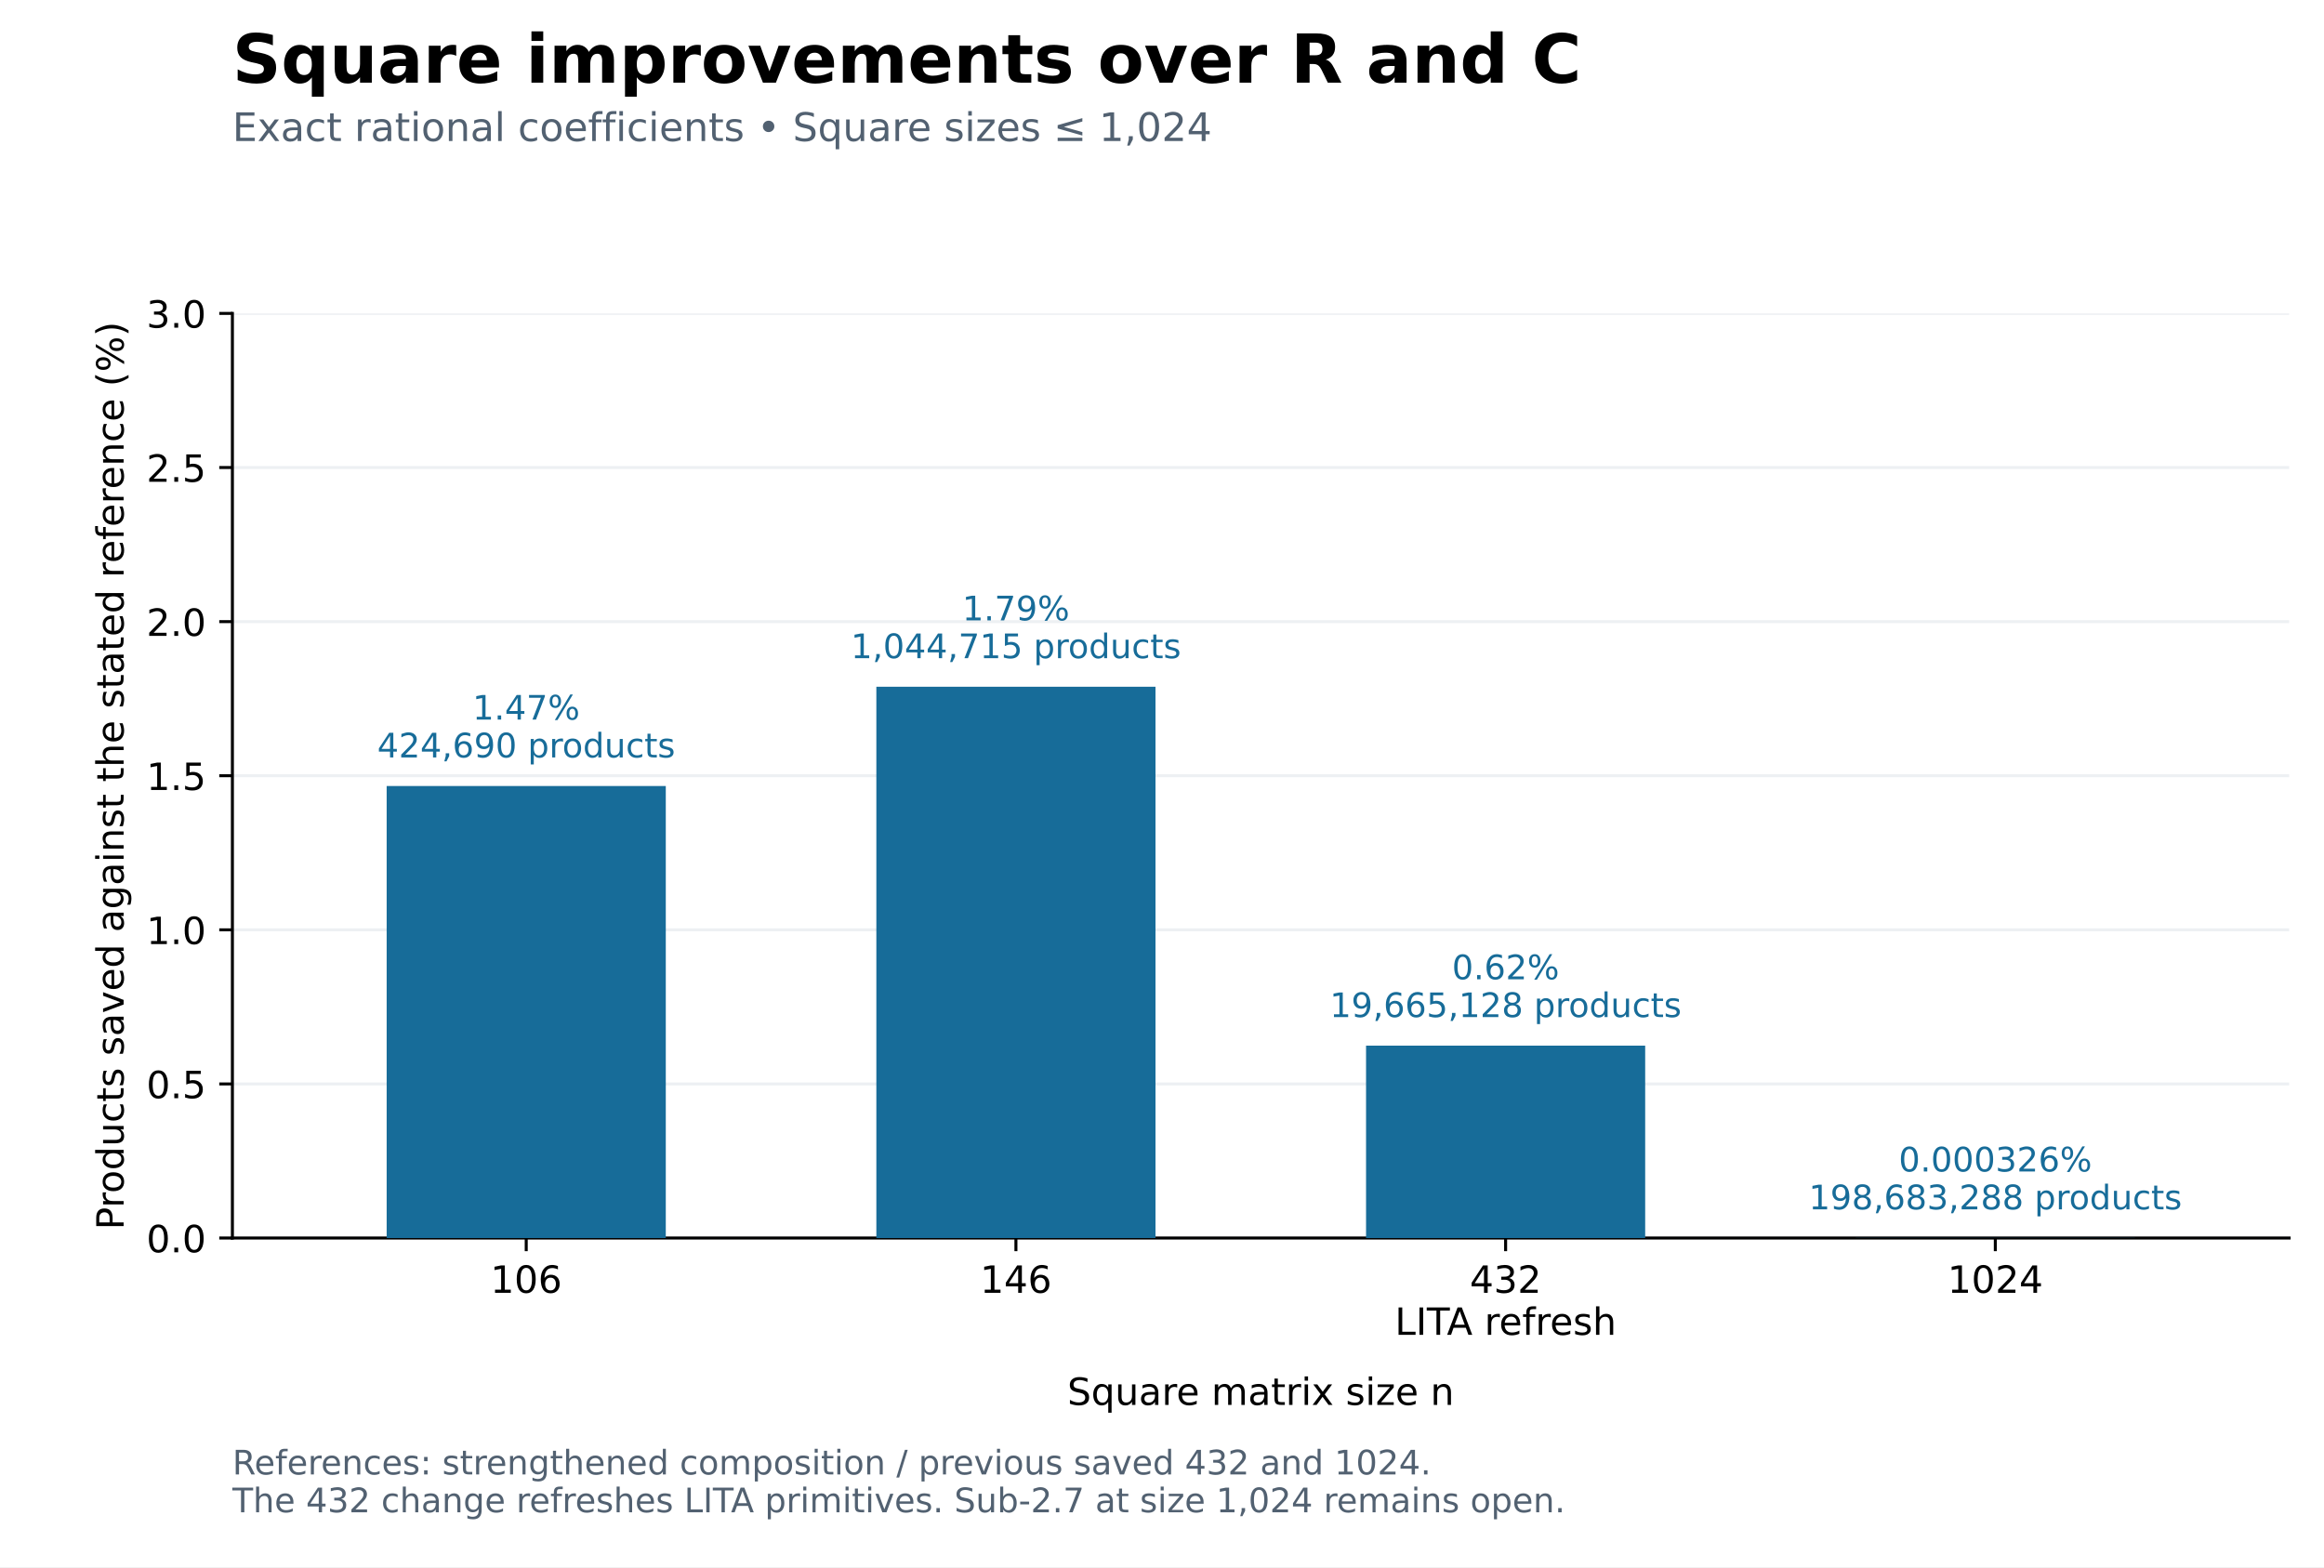
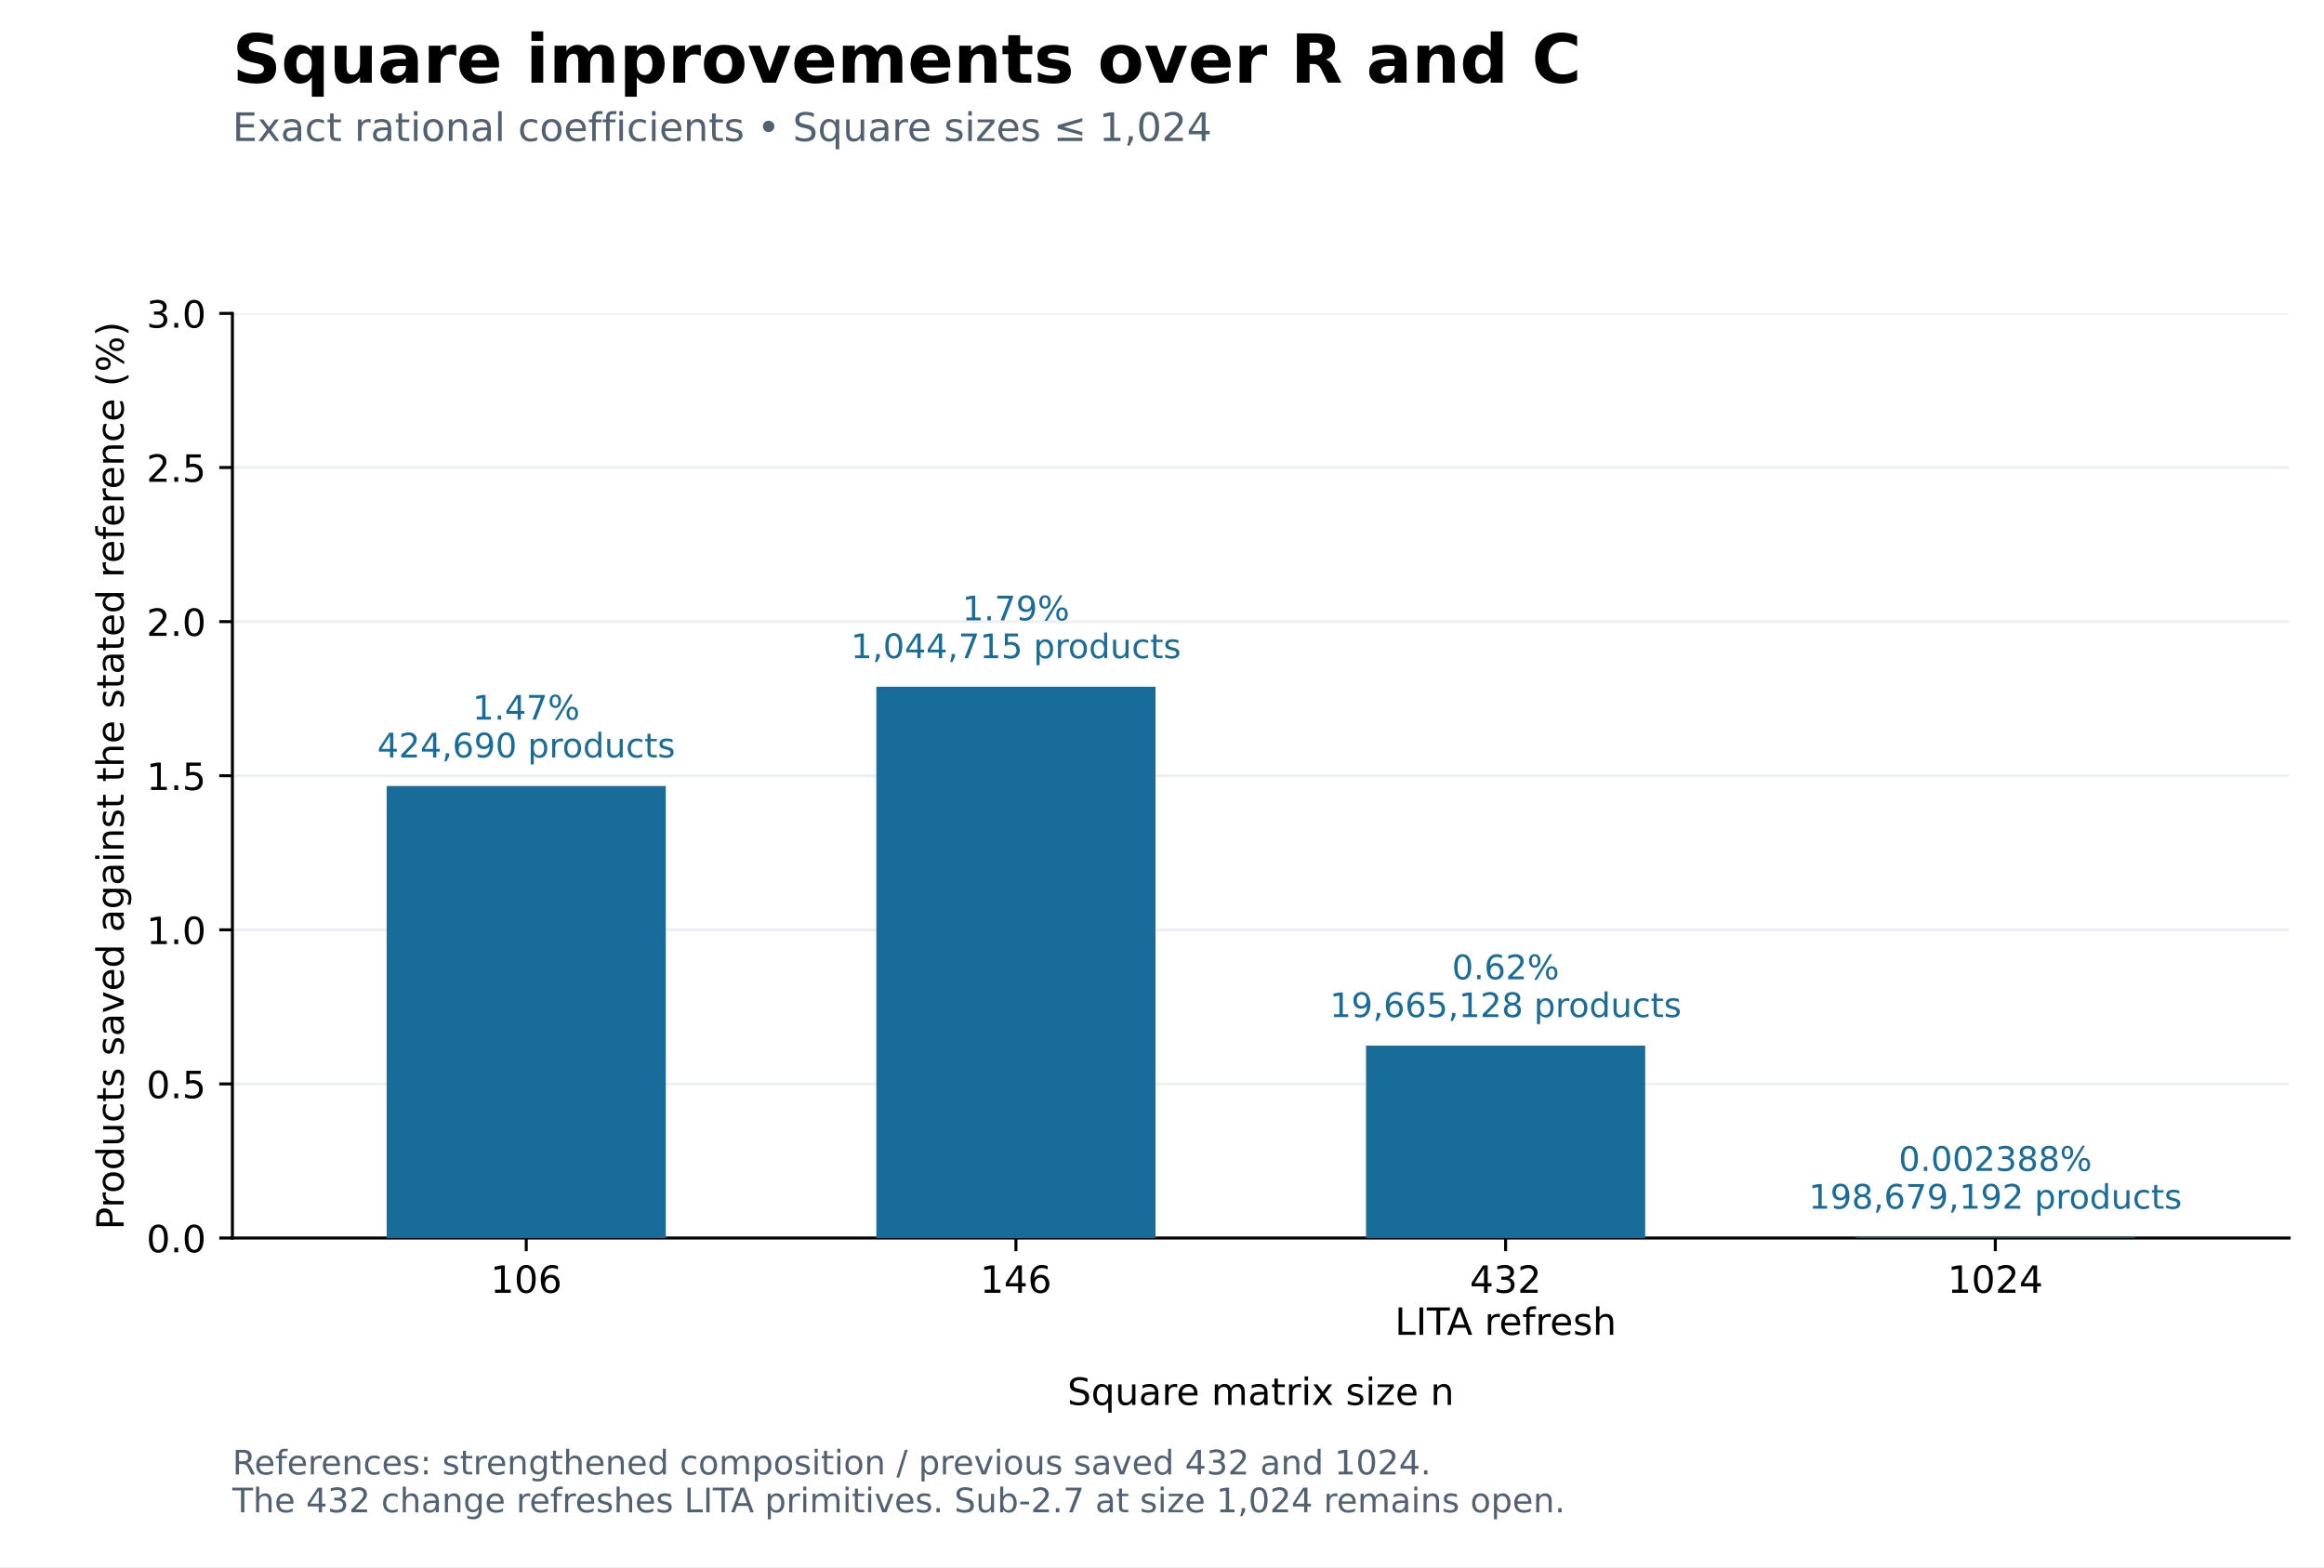
<svg xmlns="http://www.w3.org/2000/svg" xmlns:xlink="http://www.w3.org/1999/xlink" width="619.2pt" height="417.6pt" viewBox="0 0 619.2 417.6" version="1.1">
  <defs>
    <style type="text/css">*{stroke-linejoin: round; stroke-linecap: butt}</style>
  </defs>
  <g id="figure_1">
    <g id="patch_1">
      <path d="M 0 417.6  L 619.2 417.6  L 619.2 0  L 0 0  z " style="fill: #ffffff" />
    </g>
    <g id="axes_1">
      <g id="patch_2">
        <path d="M 61.92 329.904  L 609.912 329.904  L 609.912 83.52  L 61.92 83.52  z " style="fill: #ffffff" />
      </g>
      <g id="matplotlib.axis_1">
        <g id="xtick_1">
          <g id="line2d_1">
            <defs>
-               <path id="m5661962bf2" d="M 0 0  L 0 3.5  " style="stroke: #000000; stroke-width: 0.8" />
+               <path id="mbf70b95c80" d="M 0 0  L 0 3.5  " style="stroke: #000000; stroke-width: 0.8" />
            </defs>
            <g>
-               <use xlink:href="#m5661962bf2" x="140.205" y="329.904" style="stroke: #000000; stroke-width: 0.8" />
+               <use xlink:href="#mbf70b95c80" x="140.205" y="329.904" style="stroke: #000000; stroke-width: 0.8" />
            </g>
          </g>
          <g id="text_1">
            <text style="font-size: 10px; font-family: 'DejaVu Sans'; text-anchor: middle" x="140.205" y="344.502" transform="rotate(-0 140.2046 344.5024)">106</text>
          </g>
        </g>
        <g id="xtick_2">
          <g id="line2d_2">
            <g>
-               <use xlink:href="#m5661962bf2" x="270.679" y="329.904" style="stroke: #000000; stroke-width: 0.8" />
+               <use xlink:href="#mbf70b95c80" x="270.679" y="329.904" style="stroke: #000000; stroke-width: 0.8" />
            </g>
          </g>
          <g id="text_2">
            <text style="font-size: 10px; font-family: 'DejaVu Sans'; text-anchor: middle" x="270.679" y="344.502" transform="rotate(-0 270.6789 344.5024)">146</text>
          </g>
        </g>
        <g id="xtick_3">
          <g id="line2d_3">
            <g>
-               <use xlink:href="#m5661962bf2" x="401.153" y="329.904" style="stroke: #000000; stroke-width: 0.8" />
+               <use xlink:href="#mbf70b95c80" x="401.153" y="329.904" style="stroke: #000000; stroke-width: 0.8" />
            </g>
          </g>
          <g id="text_3">
            <text style="font-size: 10px; font-family: 'DejaVu Sans'" transform="translate(391.6094 344.5024)">432</text>
            <text style="font-size: 10px; font-family: 'DejaVu Sans'" transform="translate(371.6438 355.7002)">LITA refresh</text>
          </g>
        </g>
        <g id="xtick_4">
          <g id="line2d_4">
            <g>
-               <use xlink:href="#m5661962bf2" x="531.627" y="329.904" style="stroke: #000000; stroke-width: 0.8" />
+               <use xlink:href="#mbf70b95c80" x="531.627" y="329.904" style="stroke: #000000; stroke-width: 0.8" />
            </g>
          </g>
          <g id="text_4">
            <text style="font-size: 10px; font-family: 'DejaVu Sans'; text-anchor: middle" x="531.627" y="344.502" transform="rotate(-0 531.6274 344.5024)">1024</text>
          </g>
        </g>
        <g id="text_5">
          <text style="font-size: 10px; font-family: 'DejaVu Sans'; text-anchor: middle" x="335.916" y="374.378" transform="rotate(-0 335.916 374.3784)">Square matrix size n</text>
        </g>
      </g>
      <g id="matplotlib.axis_2">
        <g id="ytick_1">
          <g id="line2d_5">
-             <path d="M 61.92 329.904  L 609.912 329.904  " clip-path="url(#p6556ff585e)" style="fill: none; stroke: #edf0f3; stroke-width: 0.8; stroke-linecap: square" />
+             <path d="M 61.92 329.904  L 609.912 329.904  " clip-path="url(#pf6ffb98aef)" style="fill: none; stroke: #edf0f3; stroke-width: 0.8; stroke-linecap: square" />
          </g>
          <g id="line2d_6">
            <defs>
-               <path id="m3efd67b45d" d="M 0 0  L -3.5 0  " style="stroke: #000000; stroke-width: 0.8" />
+               <path id="mb757ffb55e" d="M 0 0  L -3.5 0  " style="stroke: #000000; stroke-width: 0.8" />
            </defs>
            <g>
-               <use xlink:href="#m3efd67b45d" x="61.92" y="329.904" style="stroke: #000000; stroke-width: 0.8" />
+               <use xlink:href="#mb757ffb55e" x="61.92" y="329.904" style="stroke: #000000; stroke-width: 0.8" />
            </g>
          </g>
          <g id="text_6">
            <text style="font-size: 10px; font-family: 'DejaVu Sans'; text-anchor: end" x="54.92" y="333.703" transform="rotate(-0 54.92 333.7032)">0.0</text>
          </g>
        </g>
        <g id="ytick_2">
          <g id="line2d_7">
-             <path d="M 61.92 288.84  L 609.912 288.84  " clip-path="url(#p6556ff585e)" style="fill: none; stroke: #edf0f3; stroke-width: 0.8; stroke-linecap: square" />
+             <path d="M 61.92 288.84  L 609.912 288.84  " clip-path="url(#pf6ffb98aef)" style="fill: none; stroke: #edf0f3; stroke-width: 0.8; stroke-linecap: square" />
          </g>
          <g id="line2d_8">
            <g>
-               <use xlink:href="#m3efd67b45d" x="61.92" y="288.84" style="stroke: #000000; stroke-width: 0.8" />
+               <use xlink:href="#mb757ffb55e" x="61.92" y="288.84" style="stroke: #000000; stroke-width: 0.8" />
            </g>
          </g>
          <g id="text_7">
            <text style="font-size: 10px; font-family: 'DejaVu Sans'; text-anchor: end" x="54.92" y="292.639" transform="rotate(-0 54.92 292.6392)">0.5</text>
          </g>
        </g>
        <g id="ytick_3">
          <g id="line2d_9">
-             <path d="M 61.92 247.776  L 609.912 247.776  " clip-path="url(#p6556ff585e)" style="fill: none; stroke: #edf0f3; stroke-width: 0.8; stroke-linecap: square" />
+             <path d="M 61.92 247.776  L 609.912 247.776  " clip-path="url(#pf6ffb98aef)" style="fill: none; stroke: #edf0f3; stroke-width: 0.8; stroke-linecap: square" />
          </g>
          <g id="line2d_10">
            <g>
-               <use xlink:href="#m3efd67b45d" x="61.92" y="247.776" style="stroke: #000000; stroke-width: 0.8" />
+               <use xlink:href="#mb757ffb55e" x="61.92" y="247.776" style="stroke: #000000; stroke-width: 0.8" />
            </g>
          </g>
          <g id="text_8">
            <text style="font-size: 10px; font-family: 'DejaVu Sans'; text-anchor: end" x="54.92" y="251.575" transform="rotate(-0 54.92 251.5752)">1.0</text>
          </g>
        </g>
        <g id="ytick_4">
          <g id="line2d_11">
-             <path d="M 61.92 206.712  L 609.912 206.712  " clip-path="url(#p6556ff585e)" style="fill: none; stroke: #edf0f3; stroke-width: 0.8; stroke-linecap: square" />
+             <path d="M 61.92 206.712  L 609.912 206.712  " clip-path="url(#pf6ffb98aef)" style="fill: none; stroke: #edf0f3; stroke-width: 0.8; stroke-linecap: square" />
          </g>
          <g id="line2d_12">
            <g>
-               <use xlink:href="#m3efd67b45d" x="61.92" y="206.712" style="stroke: #000000; stroke-width: 0.8" />
+               <use xlink:href="#mb757ffb55e" x="61.92" y="206.712" style="stroke: #000000; stroke-width: 0.8" />
            </g>
          </g>
          <g id="text_9">
            <text style="font-size: 10px; font-family: 'DejaVu Sans'; text-anchor: end" x="54.92" y="210.511" transform="rotate(-0 54.92 210.5112)">1.5</text>
          </g>
        </g>
        <g id="ytick_5">
          <g id="line2d_13">
-             <path d="M 61.92 165.648  L 609.912 165.648  " clip-path="url(#p6556ff585e)" style="fill: none; stroke: #edf0f3; stroke-width: 0.8; stroke-linecap: square" />
+             <path d="M 61.92 165.648  L 609.912 165.648  " clip-path="url(#pf6ffb98aef)" style="fill: none; stroke: #edf0f3; stroke-width: 0.8; stroke-linecap: square" />
          </g>
          <g id="line2d_14">
            <g>
-               <use xlink:href="#m3efd67b45d" x="61.92" y="165.648" style="stroke: #000000; stroke-width: 0.8" />
+               <use xlink:href="#mb757ffb55e" x="61.92" y="165.648" style="stroke: #000000; stroke-width: 0.8" />
            </g>
          </g>
          <g id="text_10">
            <text style="font-size: 10px; font-family: 'DejaVu Sans'; text-anchor: end" x="54.92" y="169.447" transform="rotate(-0 54.92 169.4472)">2.0</text>
          </g>
        </g>
        <g id="ytick_6">
          <g id="line2d_15">
-             <path d="M 61.92 124.584  L 609.912 124.584  " clip-path="url(#p6556ff585e)" style="fill: none; stroke: #edf0f3; stroke-width: 0.8; stroke-linecap: square" />
+             <path d="M 61.92 124.584  L 609.912 124.584  " clip-path="url(#pf6ffb98aef)" style="fill: none; stroke: #edf0f3; stroke-width: 0.8; stroke-linecap: square" />
          </g>
          <g id="line2d_16">
            <g>
-               <use xlink:href="#m3efd67b45d" x="61.92" y="124.584" style="stroke: #000000; stroke-width: 0.8" />
+               <use xlink:href="#mb757ffb55e" x="61.92" y="124.584" style="stroke: #000000; stroke-width: 0.8" />
            </g>
          </g>
          <g id="text_11">
            <text style="font-size: 10px; font-family: 'DejaVu Sans'; text-anchor: end" x="54.92" y="128.383" transform="rotate(-0 54.92 128.3832)">2.5</text>
          </g>
        </g>
        <g id="ytick_7">
          <g id="line2d_17">
-             <path d="M 61.92 83.52  L 609.912 83.52  " clip-path="url(#p6556ff585e)" style="fill: none; stroke: #edf0f3; stroke-width: 0.8; stroke-linecap: square" />
+             <path d="M 61.92 83.52  L 609.912 83.52  " clip-path="url(#pf6ffb98aef)" style="fill: none; stroke: #edf0f3; stroke-width: 0.8; stroke-linecap: square" />
          </g>
          <g id="line2d_18">
            <g>
-               <use xlink:href="#m3efd67b45d" x="61.92" y="83.52" style="stroke: #000000; stroke-width: 0.8" />
+               <use xlink:href="#mb757ffb55e" x="61.92" y="83.52" style="stroke: #000000; stroke-width: 0.8" />
            </g>
          </g>
          <g id="text_12">
            <text style="font-size: 10px; font-family: 'DejaVu Sans'; text-anchor: end" x="54.92" y="87.319" transform="rotate(-0 54.92 87.31922)">3.0</text>
          </g>
        </g>
        <g id="text_13">
          <text style="font-size: 10px; font-family: 'DejaVu Sans'; text-anchor: middle" x="32.937" y="206.712" transform="rotate(-90 32.93719 206.712)">Products saved against the stated reference (%)</text>
        </g>
      </g>
      <g id="patch_3">
        <path d="M 61.92 329.904  L 61.92 83.52  " style="fill: none; stroke: #000000; stroke-width: 0.8; stroke-linejoin: miter; stroke-linecap: square" />
      </g>
      <g id="patch_4">
        <path d="M 61.92 329.904  L 609.912 329.904  " style="fill: none; stroke: #000000; stroke-width: 0.8; stroke-linejoin: miter; stroke-linecap: square" />
      </g>
      <g id="patch_5">
-         <path d="M 103.019 329.904  L 177.39 329.904  L 177.39 209.459  L 103.019 209.459  z " clip-path="url(#p6556ff585e)" style="fill: #176c99" />
+         <path d="M 103.019 329.904  L 177.39 329.904  L 177.39 209.459  L 103.019 209.459  z " clip-path="url(#pf6ffb98aef)" style="fill: #176c99" />
      </g>
      <g id="patch_6">
-         <path d="M 233.494 329.904  L 307.864 329.904  L 307.864 183.01  L 233.494 183.01  z " clip-path="url(#p6556ff585e)" style="fill: #176c99" />
+         <path d="M 233.494 329.904  L 307.864 329.904  L 307.864 183.01  L 233.494 183.01  z " clip-path="url(#pf6ffb98aef)" style="fill: #176c99" />
      </g>
      <g id="patch_7">
-         <path d="M 363.968 329.904  L 438.338 329.904  L 438.338 278.648  L 363.968 278.648  z " clip-path="url(#p6556ff585e)" style="fill: #176c99" />
+         <path d="M 363.968 329.904  L 438.338 329.904  L 438.338 278.648  L 363.968 278.648  z " clip-path="url(#pf6ffb98aef)" style="fill: #176c99" />
      </g>
      <g id="patch_8">
-         <path d="M 494.442 329.904  L 568.813 329.904  L 568.813 329.877  L 494.442 329.877  z " clip-path="url(#p6556ff585e)" style="fill: #176c99" />
+         <path d="M 494.442 329.904  L 568.813 329.904  L 568.813 329.708  L 494.442 329.708  z " clip-path="url(#pf6ffb98aef)" style="fill: #176c99" />
      </g>
      <g id="text_14">
        <text style="font-size: 9px; font-family: 'DejaVu Sans'; fill: #176c99" transform="translate(125.9093 191.7603)">1.47%</text>
        <text style="font-size: 9px; font-family: 'DejaVu Sans'; fill: #176c99" transform="translate(100.5153 201.8383)">424,690 products</text>
      </g>
      <g id="text_15">
        <text style="font-size: 9px; font-family: 'DejaVu Sans'; fill: #176c99" transform="translate(256.3836 165.3117)">1.79%</text>
        <text style="font-size: 9px; font-family: 'DejaVu Sans'; fill: #176c99" transform="translate(226.6963 175.3897)">1,044,715 products</text>
      </g>
      <g id="text_16">
        <text style="font-size: 9px; font-family: 'DejaVu Sans'; fill: #176c99" transform="translate(386.8579 260.9491)">0.62%</text>
        <text style="font-size: 9px; font-family: 'DejaVu Sans'; fill: #176c99" transform="translate(354.3074 271.0272)">19,665,128 products</text>
      </g>
      <g id="text_17">
-         <text style="font-size: 9px; font-family: 'DejaVu Sans'; fill: #176c99" transform="translate(505.8797 312.1785)">0.000326%</text>
-         <text style="font-size: 9px; font-family: 'DejaVu Sans'; fill: #176c99" transform="translate(481.9186 322.2565)">198,683,288 products</text>
+         <text style="font-size: 9px; font-family: 'DejaVu Sans'; fill: #176c99" transform="translate(505.8797 312.0092)">0.002388%</text>
+         <text style="font-size: 9px; font-family: 'DejaVu Sans'; fill: #176c99" transform="translate(481.9186 322.0872)">198,679,192 products</text>
      </g>
    </g>
    <g id="text_18">
      <text style="font-weight: 700; font-size: 18px; font-family: 'DejaVu Sans'; text-anchor: start" x="61.92" y="22.029" transform="rotate(-0 61.92 22.02919)">Square improvements over R and C</text>
    </g>
    <g id="text_19">
      <text style="font-size: 10.5px; font-family: 'DejaVu Sans'; text-anchor: start; fill: #526171" x="61.92" y="37.584" transform="rotate(-0 61.92 37.584)">Exact rational coefficients • Square sizes ≤ 1,024</text>
    </g>
    <g id="text_20">
      <text style="font-size: 9px; font-family: 'DejaVu Sans'; fill: #526171" transform="translate(61.92 392.906)">References: strengthened composition / previous saved 432 and 1024.</text>
      <text style="font-size: 9px; font-family: 'DejaVu Sans'; fill: #526171" transform="translate(61.92 402.984)">The 432 change refreshes LITA primitives. Sub-2.7 at size 1,024 remains open.</text>
    </g>
  </g>
  <defs>
-     <clipPath id="p6556ff585e">
+     <clipPath id="pf6ffb98aef">
      <rect x="61.92" y="83.52" width="547.992" height="246.384" />
    </clipPath>
  </defs>
</svg>
